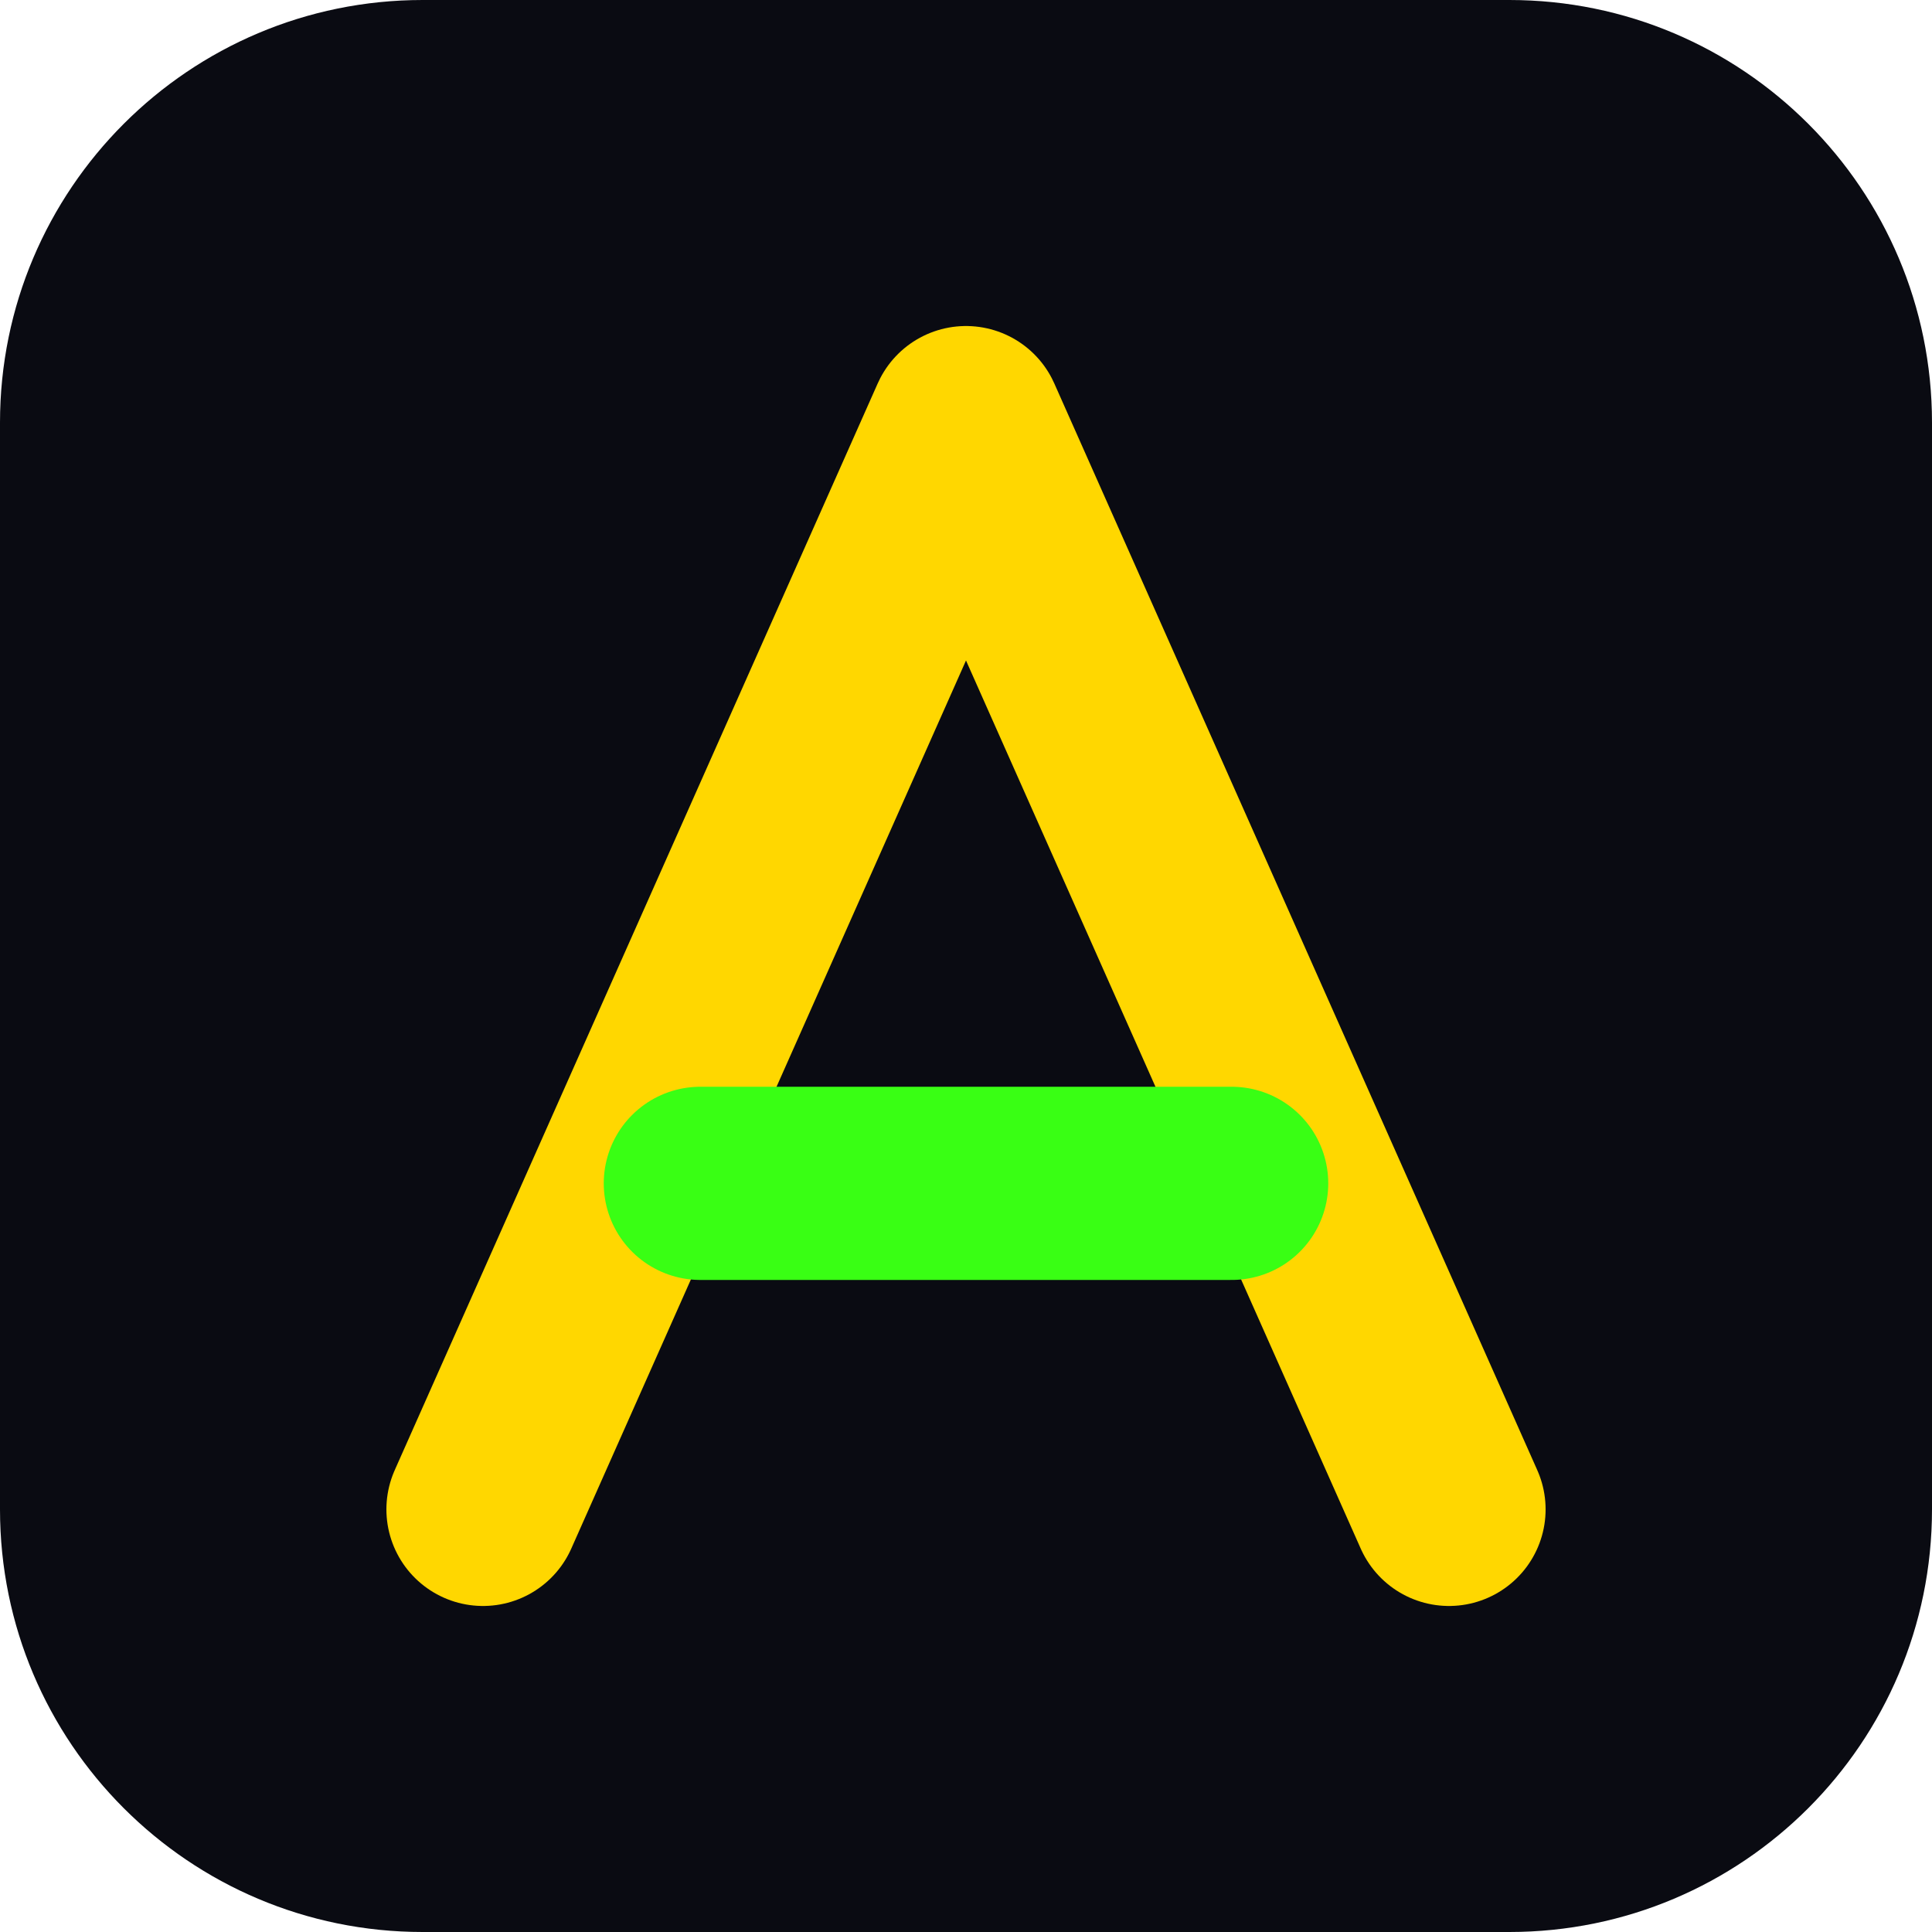
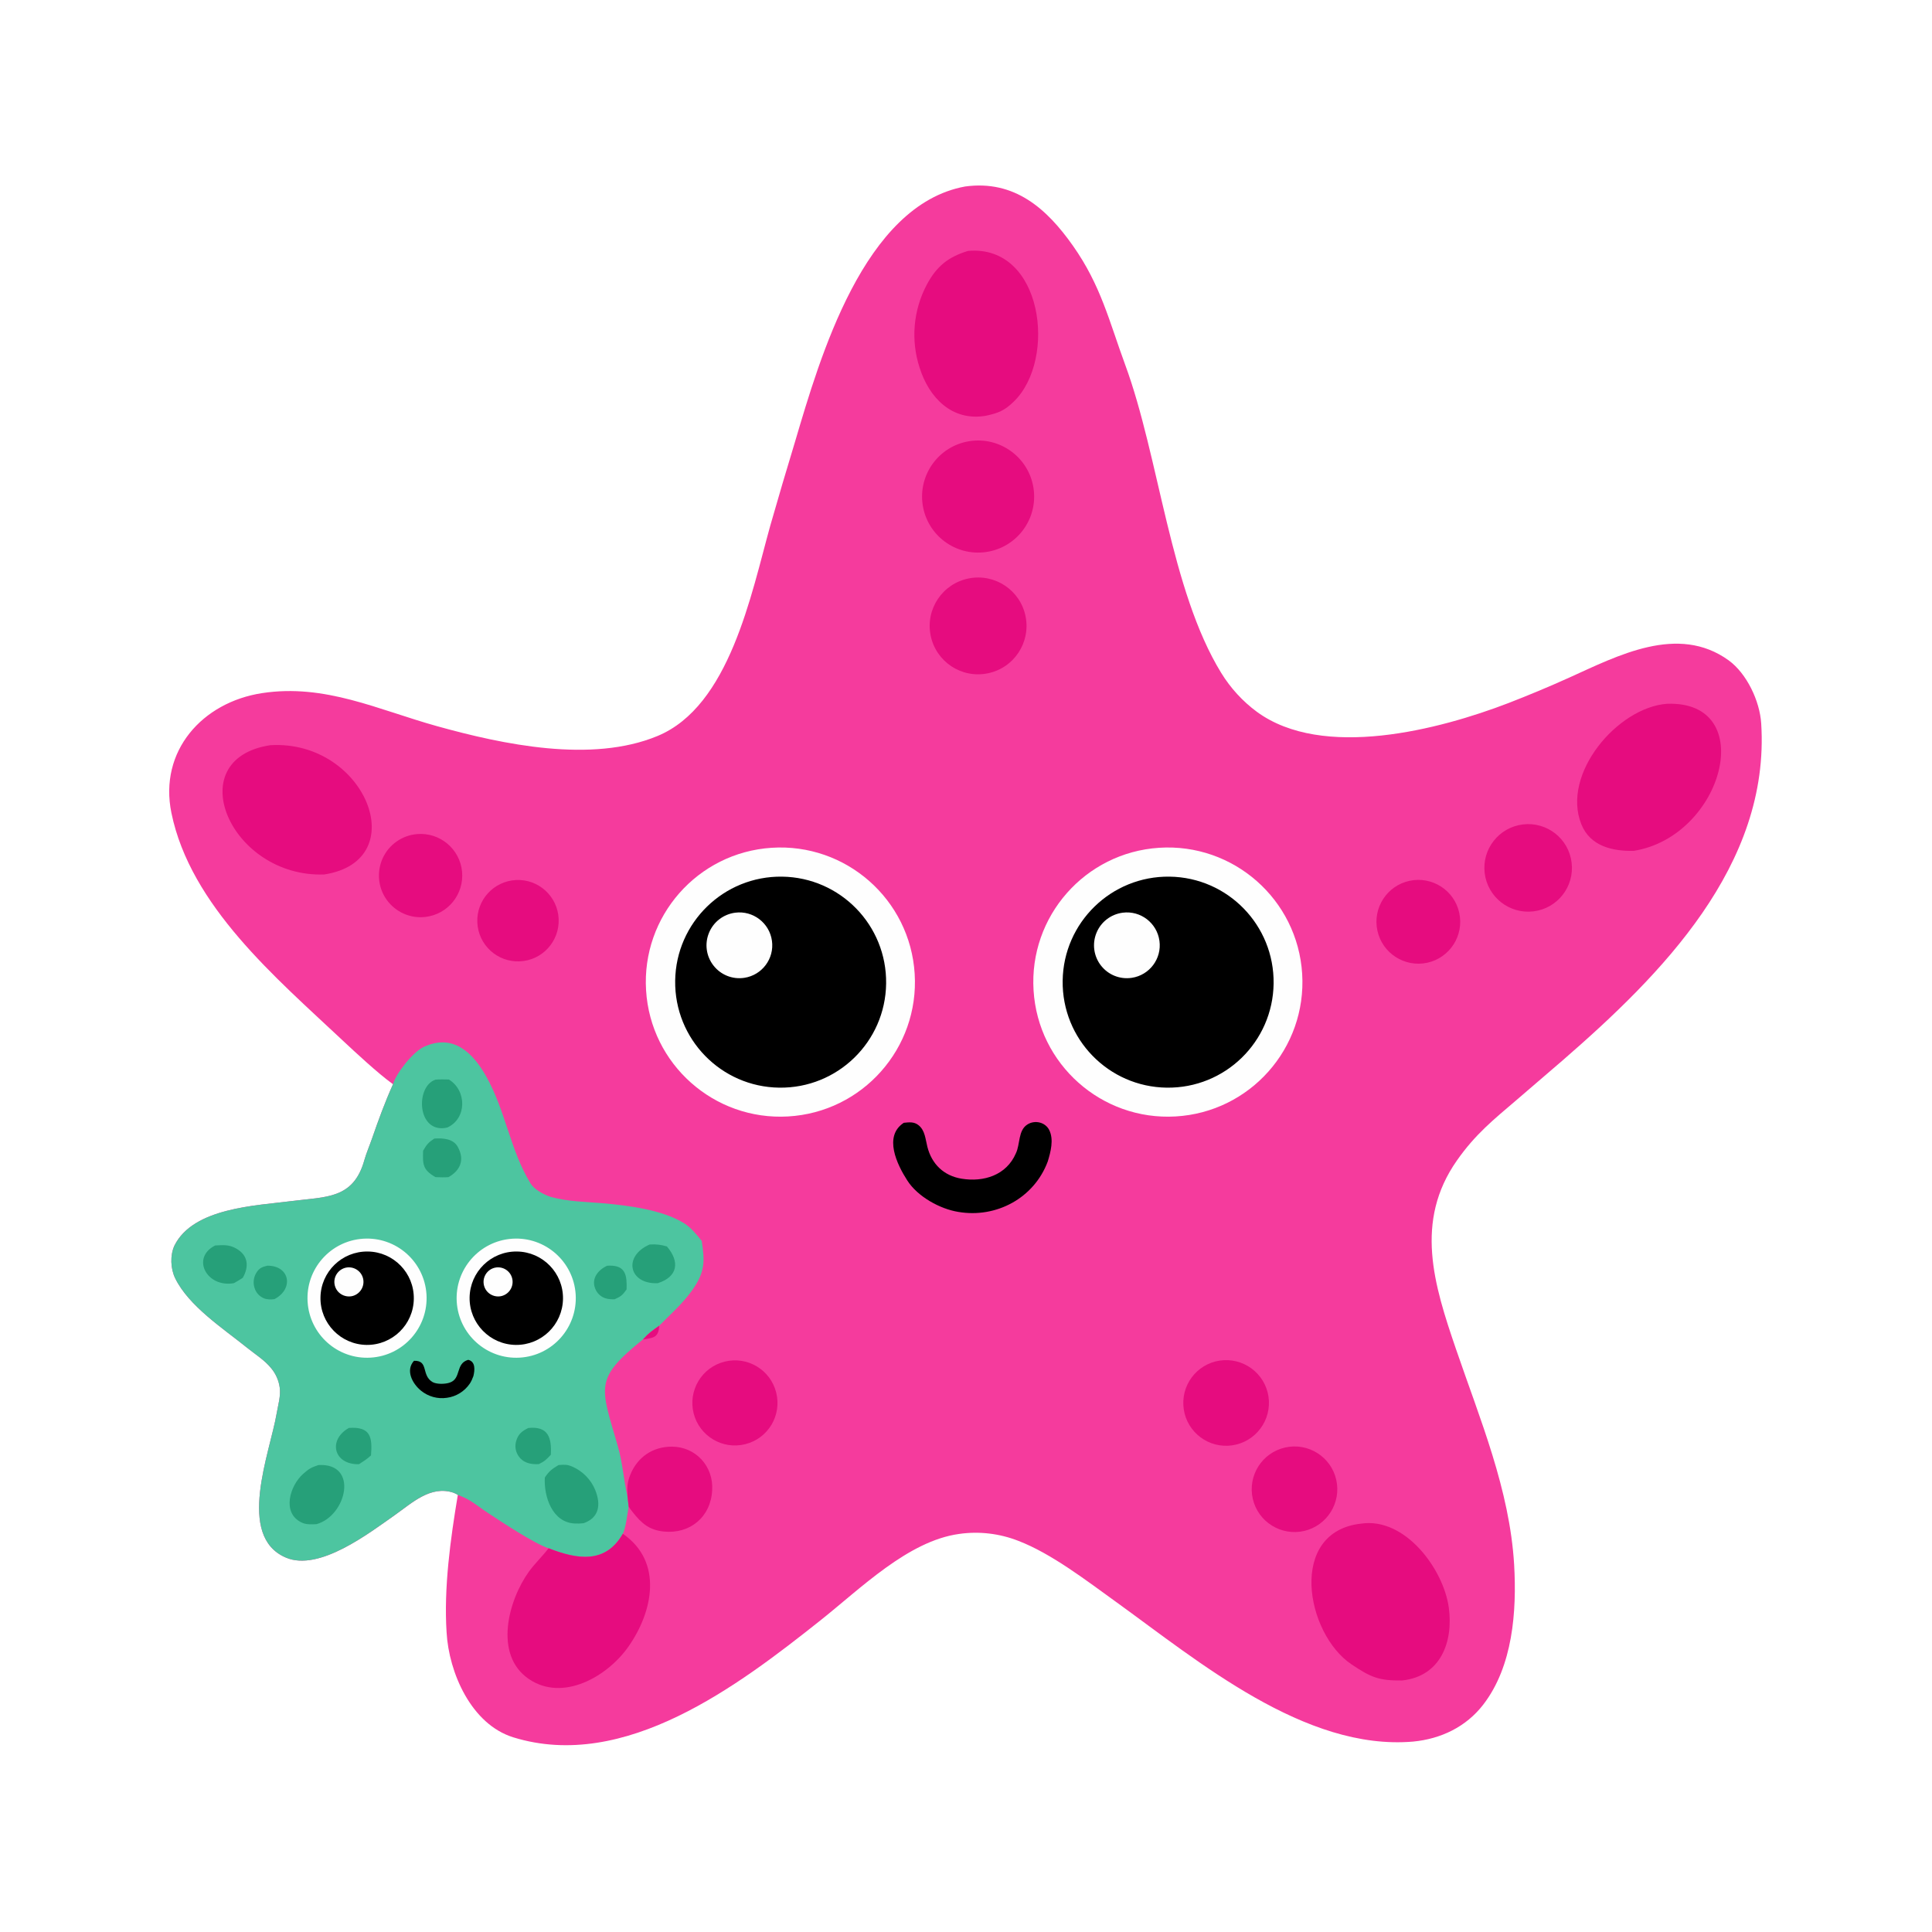
<svg xmlns="http://www.w3.org/2000/svg" width="32" height="32" viewBox="0 0 32 32" fill="none">
-   <rect width="32" height="32" rx="7" fill="#0A0B12" />
-   <path d="M8 25 L16 7 L24 25" stroke="#FFD700" stroke-width="3.2" stroke-linecap="round" stroke-linejoin="round" fill="none" />
-   <path d="M11.6 19.6 H20.4" stroke="#39FF14" stroke-width="3.2" stroke-linecap="round" />
+   <path d="M6.51 17.958L6.493 17.946C6.259 17.776 5.893 17.437 5.67 17.228C4.573 16.197 3.154 15.005 2.839 13.464C2.629 12.438 3.352 11.631 4.342 11.48C5.386 11.321 6.262 11.756 7.24 12.028C8.334 12.332 9.798 12.643 10.889 12.191C12.084 11.698 12.441 9.845 12.758 8.707C12.891 8.242 13.028 7.777 13.169 7.314C13.58 5.927 14.305 3.396 15.985 3.089C16.803 2.977 17.338 3.455 17.771 4.07C18.235 4.728 18.371 5.32 18.637 6.043C19.201 7.575 19.383 9.773 20.228 11.147C20.382 11.397 20.582 11.616 20.818 11.79C21.909 12.588 23.832 12.088 24.987 11.644C25.325 11.513 25.66 11.373 25.99 11.224C26.794 10.861 27.791 10.332 28.63 10.936C28.933 11.155 29.148 11.614 29.171 11.982C29.322 14.334 27.512 16.147 25.887 17.559L25.132 18.208C24.736 18.546 24.437 18.785 24.132 19.22C23.422 20.231 23.751 21.279 24.115 22.343C24.513 23.508 25.005 24.671 25.079 25.917C25.123 26.688 25.058 27.597 24.568 28.233C24.284 28.602 23.866 28.802 23.407 28.846C21.615 29.001 19.851 27.518 18.483 26.531C17.993 26.178 17.412 25.73 16.866 25.521C16.554 25.399 16.216 25.359 15.885 25.407C15.039 25.524 14.256 26.31 13.581 26.845C12.224 27.922 10.348 29.346 8.503 28.776C7.804 28.56 7.434 27.702 7.397 27.037C7.349 26.303 7.461 25.488 7.583 24.761C7.568 24.749 7.529 24.73 7.511 24.724C7.132 24.597 6.819 24.899 6.543 25.092C6.114 25.393 5.287 26.033 4.736 25.799C3.904 25.446 4.474 24.055 4.582 23.412C4.606 23.271 4.653 23.119 4.633 22.979C4.616 22.863 4.568 22.754 4.493 22.664C4.383 22.527 4.229 22.433 4.089 22.32C3.696 22.003 3.127 21.634 2.902 21.172C2.824 21.011 2.816 20.792 2.889 20.631C3.201 20.003 4.237 19.97 4.834 19.893C5.397 19.82 5.855 19.864 6.036 19.213C6.066 19.105 6.124 18.968 6.162 18.859C6.267 18.554 6.377 18.252 6.51 17.958Z" fill="#F53B9D" />
+   <path d="M6.51 17.957C6.557 17.783 6.838 17.423 7.021 17.339C7.506 17.116 7.832 17.434 8.055 17.832C8.376 18.404 8.451 19.055 8.79 19.605C8.852 19.705 9.018 19.793 9.128 19.826C9.414 19.904 9.703 19.905 9.992 19.93C10.409 19.967 10.976 20.039 11.331 20.261C11.444 20.331 11.544 20.454 11.623 20.554C11.675 20.897 11.679 21.069 11.463 21.373C11.306 21.593 11.106 21.768 10.918 21.958C10.798 22.043 10.745 22.078 10.647 22.187C9.838 22.841 9.946 22.959 10.23 23.942C10.316 24.236 10.327 24.506 10.393 24.782L10.412 24.957C10.391 25.077 10.366 25.307 10.316 25.404C10.025 25.912 9.552 25.826 9.086 25.644C8.855 25.571 8.292 25.198 8.076 25.055C7.9 24.94 7.795 24.835 7.583 24.761C7.568 24.749 7.528 24.73 7.51 24.724C7.131 24.597 6.819 24.898 6.543 25.092C6.114 25.393 5.286 26.033 4.736 25.799C3.904 25.446 4.473 24.055 4.582 23.412C4.606 23.271 4.653 23.119 4.632 22.979C4.616 22.863 4.567 22.754 4.493 22.664C4.382 22.527 4.228 22.433 4.088 22.32C3.695 22.003 3.127 21.634 2.901 21.172C2.823 21.011 2.815 20.792 2.889 20.631C3.201 20.003 4.236 19.97 4.834 19.893C5.397 19.82 5.855 19.864 6.035 19.213C6.065 19.105 6.124 18.968 6.161 18.859C6.267 18.554 6.377 18.252 6.51 17.957Z" fill="#4DC5A0" />
+   <path d="M5.274 24.266C5.946 24.227 5.743 25.107 5.241 25.245C5.152 25.248 5.069 25.255 4.99 25.215C4.665 25.055 4.802 24.607 5.02 24.413C5.119 24.324 5.157 24.306 5.274 24.266Z" fill="#26A079" />
+   <path d="M9.251 24.266C9.347 24.258 9.39 24.254 9.48 24.292C9.653 24.368 9.79 24.508 9.86 24.682C9.955 24.921 9.926 25.137 9.667 25.229C9.619 25.235 9.57 25.236 9.522 25.234C9.148 25.219 9.006 24.79 9.024 24.472C9.096 24.365 9.144 24.33 9.251 24.266Z" fill="#26A079" />
+   <path d="M7.214 17.882C7.287 17.876 7.361 17.879 7.435 17.88C7.731 18.06 7.737 18.526 7.408 18.676C6.907 18.789 6.872 17.995 7.214 17.882Z" fill="#26A079" />
+   <path d="M3.564 20.629C3.693 20.622 3.789 20.611 3.908 20.677C4.112 20.79 4.128 20.977 4.021 21.165C3.977 21.195 3.921 21.226 3.875 21.253C3.422 21.334 3.16 20.831 3.564 20.629Z" fill="#26A079" />
+   <path d="M10.76 20.613C10.866 20.606 10.945 20.615 11.046 20.645C11.261 20.897 11.231 21.146 10.894 21.254C10.413 21.273 10.316 20.805 10.76 20.613Z" fill="#26A079" />
+   <path d="M6.857 22.539C7.107 22.531 6.971 22.779 7.167 22.893C7.24 22.931 7.38 22.926 7.453 22.899C7.643 22.832 7.541 22.584 7.755 22.523C7.88 22.552 7.864 22.697 7.841 22.792C7.826 22.834 7.805 22.883 7.78 22.919C7.692 23.047 7.554 23.132 7.401 23.152C7.247 23.175 7.092 23.131 6.972 23.033C6.83 22.917 6.713 22.698 6.857 22.539Z" fill="black" />
+   <path d="M7.194 18.858C7.338 18.849 7.508 18.859 7.583 18.997C7.702 19.213 7.621 19.389 7.428 19.497C7.357 19.503 7.284 19.499 7.213 19.497C7 19.375 7.001 19.285 7.008 19.06C7.067 18.957 7.096 18.922 7.194 18.858Z" fill="#26A079" />
+   <path d="M8.749 23.652C9.083 23.617 9.139 23.815 9.123 24.096C9.051 24.174 9.017 24.206 8.923 24.251C8.784 24.257 8.654 24.229 8.578 24.1C8.535 24.028 8.526 23.942 8.551 23.863C8.586 23.748 8.648 23.704 8.749 23.652Z" fill="#26A079" />
+   <path d="M5.779 23.651C6.139 23.626 6.169 23.803 6.145 24.106C6.074 24.171 6.027 24.199 5.946 24.252C5.521 24.261 5.43 23.846 5.779 23.651Z" fill="#26A079" />
+   <path d="M4.427 20.964C4.802 20.96 4.871 21.349 4.545 21.518C4.485 21.526 4.42 21.526 4.364 21.501C4.293 21.469 4.24 21.408 4.217 21.335C4.189 21.252 4.199 21.161 4.243 21.086C4.291 21.004 4.34 20.985 4.427 20.964Z" fill="#26A079" />
+   <path d="M10.055 20.965C10.068 20.964 10.08 20.963 10.092 20.963C10.37 20.957 10.385 21.136 10.378 21.357C10.312 21.45 10.284 21.475 10.18 21.52C10.129 21.521 10.091 21.52 10.04 21.507C9.967 21.488 9.906 21.438 9.871 21.371C9.78 21.194 9.894 21.04 10.055 20.965Z" fill="#26A079" />
+   <path d="M10.316 25.404C10.989 25.868 10.814 26.696 10.409 27.273C10.062 27.768 9.323 28.196 8.757 27.808C8.173 27.407 8.42 26.503 8.762 26.029C8.863 25.891 8.986 25.775 9.087 25.644C9.553 25.826 10.025 25.912 10.316 25.404Z" fill="#E60C7F" />
+   <path d="M10.393 24.782C10.387 24.643 10.386 24.559 10.44 24.426C10.558 24.134 10.811 23.961 11.127 23.961C11.525 23.962 11.819 24.287 11.796 24.681C11.774 25.125 11.43 25.412 10.992 25.367C10.75 25.341 10.626 25.23 10.482 25.049C10.458 25.019 10.435 24.988 10.413 24.956L10.393 24.782Z" fill="#E60C7F" />
+   <path d="M10.918 21.958C10.909 22.164 10.814 22.157 10.648 22.187C10.745 22.078 10.799 22.044 10.918 21.958Z" fill="#E60C7F" />
+   <path d="M22.545 25.236C23.272 25.128 23.909 25.986 23.997 26.629C24.073 27.195 23.863 27.765 23.223 27.834C22.837 27.838 22.708 27.783 22.388 27.569C21.623 27.058 21.326 25.369 22.545 25.236Z" fill="#E60C7F" />
+   <path d="M16.034 4.156C17.276 4.047 17.509 5.954 16.794 6.649C16.636 6.803 16.537 6.841 16.326 6.887C15.766 6.981 15.388 6.586 15.232 6.091C15.083 5.636 15.126 5.14 15.35 4.716C15.513 4.41 15.706 4.255 16.034 4.156Z" fill="#E60C7F" />
+   <path d="M27.61 11.657C29.14 11.6 28.55 13.853 27.059 14.093C26.711 14.1 26.338 14.018 26.192 13.652C25.858 12.818 26.791 11.718 27.61 11.657Z" fill="#E60C7F" />
+   <path d="M4.476 12.343C6.048 12.248 6.862 14.254 5.37 14.484C3.817 14.538 2.966 12.573 4.476 12.343Z" fill="#E60C7F" />
+   <path d="M16.053 7.308C16.562 7.226 17.04 7.575 17.118 8.084C17.196 8.594 16.844 9.069 16.334 9.143C15.829 9.216 15.36 8.869 15.283 8.365C15.206 7.861 15.55 7.389 16.053 7.308Z" fill="#E60C7F" />
+   <path d="M16.049 9.58C16.482 9.496 16.901 9.778 16.987 10.21C17.073 10.643 16.794 11.064 16.362 11.152C15.926 11.242 15.501 10.96 15.414 10.524C15.327 10.087 15.612 9.664 16.049 9.58Z" fill="#E60C7F" />
+   <path d="M14.97 18.597C15.06 18.588 15.139 18.577 15.214 18.637C15.322 18.722 15.328 18.87 15.36 18.994C15.433 19.283 15.634 19.475 15.927 19.523C16.292 19.583 16.67 19.466 16.826 19.103C16.899 18.954 16.861 18.723 17.017 18.625C17.139 18.547 17.313 18.585 17.379 18.718C17.457 18.875 17.402 19.08 17.354 19.238C17.128 19.845 16.501 20.18 15.873 20.073C15.568 20.024 15.199 19.82 15.028 19.553C14.857 19.288 14.63 18.818 14.97 18.597Z" fill="black" />
+   <path d="M25.226 13.655C25.623 13.608 25.984 13.891 26.031 14.289C26.079 14.686 25.796 15.047 25.399 15.095C25.001 15.143 24.639 14.859 24.591 14.461C24.543 14.063 24.828 13.702 25.226 13.655Z" fill="#E60C7F" />
+   <path d="M20.269 22.529C20.662 22.508 20.997 22.809 21.017 23.201C21.036 23.594 20.733 23.927 20.341 23.946C19.951 23.964 19.619 23.663 19.6 23.273C19.58 22.883 19.879 22.55 20.269 22.529Z" fill="#E60C7F" />
+   <path d="M21.287 23.975C21.667 23.89 22.045 24.128 22.132 24.508C22.219 24.888 21.983 25.267 21.603 25.357C21.221 25.446 20.838 25.208 20.75 24.825C20.663 24.442 20.903 24.061 21.287 23.975Z" fill="#E60C7F" />
+   <path d="M11.998 22.554C12.376 22.457 12.761 22.686 12.856 23.064C12.952 23.442 12.723 23.826 12.344 23.92C11.967 24.015 11.585 23.786 11.489 23.41C11.394 23.033 11.622 22.65 11.998 22.554Z" fill="#E60C7F" />
+   <path d="M23.347 14.589C23.721 14.509 24.09 14.747 24.17 15.121C24.251 15.495 24.014 15.864 23.64 15.946C23.265 16.027 22.895 15.789 22.814 15.414C22.733 15.039 22.972 14.669 23.347 14.589Z" fill="#E60C7F" />
+   <path d="M6.908 13.815C7.284 13.783 7.617 14.06 7.653 14.436C7.689 14.812 7.417 15.147 7.041 15.188C6.794 15.215 6.552 15.107 6.406 14.905C6.261 14.704 6.236 14.44 6.339 14.214C6.443 13.988 6.66 13.836 6.908 13.815Z" fill="#E60C7F" />
+   <path d="M8.546 14.576C8.92 14.557 9.237 14.847 9.253 15.22C9.269 15.594 8.978 15.91 8.604 15.923C8.234 15.937 7.922 15.649 7.906 15.279C7.89 14.908 8.176 14.595 8.546 14.576Z" fill="#E60C7F" />
+   <path d="M19.197 14.042C20.429 13.961 21.492 14.897 21.568 16.13C21.644 17.363 20.703 18.422 19.47 18.492C18.245 18.562 17.194 17.628 17.119 16.403C17.043 15.178 17.972 14.122 19.197 14.042Z" fill="#FEFEFE" />
+   <path d="M19.372 14.52C20.337 14.533 21.108 15.326 21.095 16.291C21.082 17.256 20.29 18.028 19.325 18.015C18.36 18.003 17.588 17.21 17.601 16.244C17.614 15.279 18.407 14.507 19.372 14.52Z" fill="black" />
+   <path d="M18.596 15.117C18.892 15.079 19.163 15.287 19.204 15.583C19.245 15.878 19.04 16.152 18.745 16.196C18.551 16.225 18.357 16.148 18.236 15.993C18.115 15.839 18.087 15.632 18.161 15.451C18.235 15.269 18.401 15.142 18.596 15.117Z" fill="#FEFEFE" />
+   <path d="M12.779 14.042C14.011 13.961 15.074 14.897 15.15 16.13C15.226 17.363 14.285 18.422 13.052 18.492C11.827 18.562 10.776 17.628 10.701 16.403C10.625 15.178 11.554 14.122 12.779 14.042Z" fill="#FEFEFE" />
+   <path d="M12.954 14.52C13.919 14.533 14.69 15.326 14.677 16.291C14.665 17.256 13.872 18.028 12.907 18.015C11.942 18.003 11.17 17.21 11.183 16.244C11.196 15.279 11.989 14.507 12.954 14.52Z" fill="black" />
+   <path d="M12.178 15.117C12.473 15.079 12.745 15.287 12.786 15.583C12.827 15.878 12.622 16.152 12.327 16.196C12.133 16.225 11.939 16.148 11.818 15.993C11.697 15.839 11.668 15.632 11.743 15.451C11.817 15.269 11.983 15.142 12.178 15.117Z" fill="#FEFEFE" />
+   <path d="M6.014 20.517C6.56 20.481 7.03 20.895 7.064 21.441C7.097 21.987 6.681 22.456 6.135 22.487C5.593 22.518 5.128 22.104 5.095 21.562C5.061 21.02 5.472 20.553 6.014 20.517Z" fill="#FEFEFE" />
+   <path d="M6.092 20.729C6.519 20.734 6.86 21.085 6.854 21.512C6.849 21.94 6.498 22.281 6.071 22.276C5.644 22.27 5.302 21.919 5.308 21.492C5.313 21.064 5.664 20.723 6.092 20.729Z" fill="black" />
+   <path d="M5.748 20.993C5.879 20.977 6 21.068 6.018 21.199C6.036 21.33 5.945 21.451 5.815 21.471C5.729 21.483 5.643 21.449 5.589 21.381C5.536 21.313 5.523 21.221 5.556 21.141C5.589 21.061 5.663 21.004 5.748 20.993Z" fill="#FEFEFE" />
+   <path d="M8.485 20.517C9.03 20.481 9.501 20.895 9.535 21.441C9.568 21.987 9.152 22.456 8.606 22.487C8.064 22.518 7.599 22.104 7.565 21.562C7.532 21.02 7.943 20.553 8.485 20.517Z" fill="#FEFEFE" />
+   <path d="M8.562 20.729C8.989 20.734 9.331 21.085 9.325 21.512C9.319 21.94 8.969 22.281 8.542 22.276C8.114 22.27 7.773 21.919 7.778 21.492C7.784 21.064 8.135 20.723 8.562 20.729Z" fill="black" />
+   <path d="M8.219 20.993C8.35 20.977 8.47 21.068 8.488 21.199C8.506 21.33 8.416 21.451 8.285 21.471C8.2 21.483 8.114 21.449 8.06 21.381C8.007 21.313 7.994 21.221 8.027 21.141C8.06 21.061 8.133 21.004 8.219 20.993Z" fill="#FEFEFE" />
</svg>
